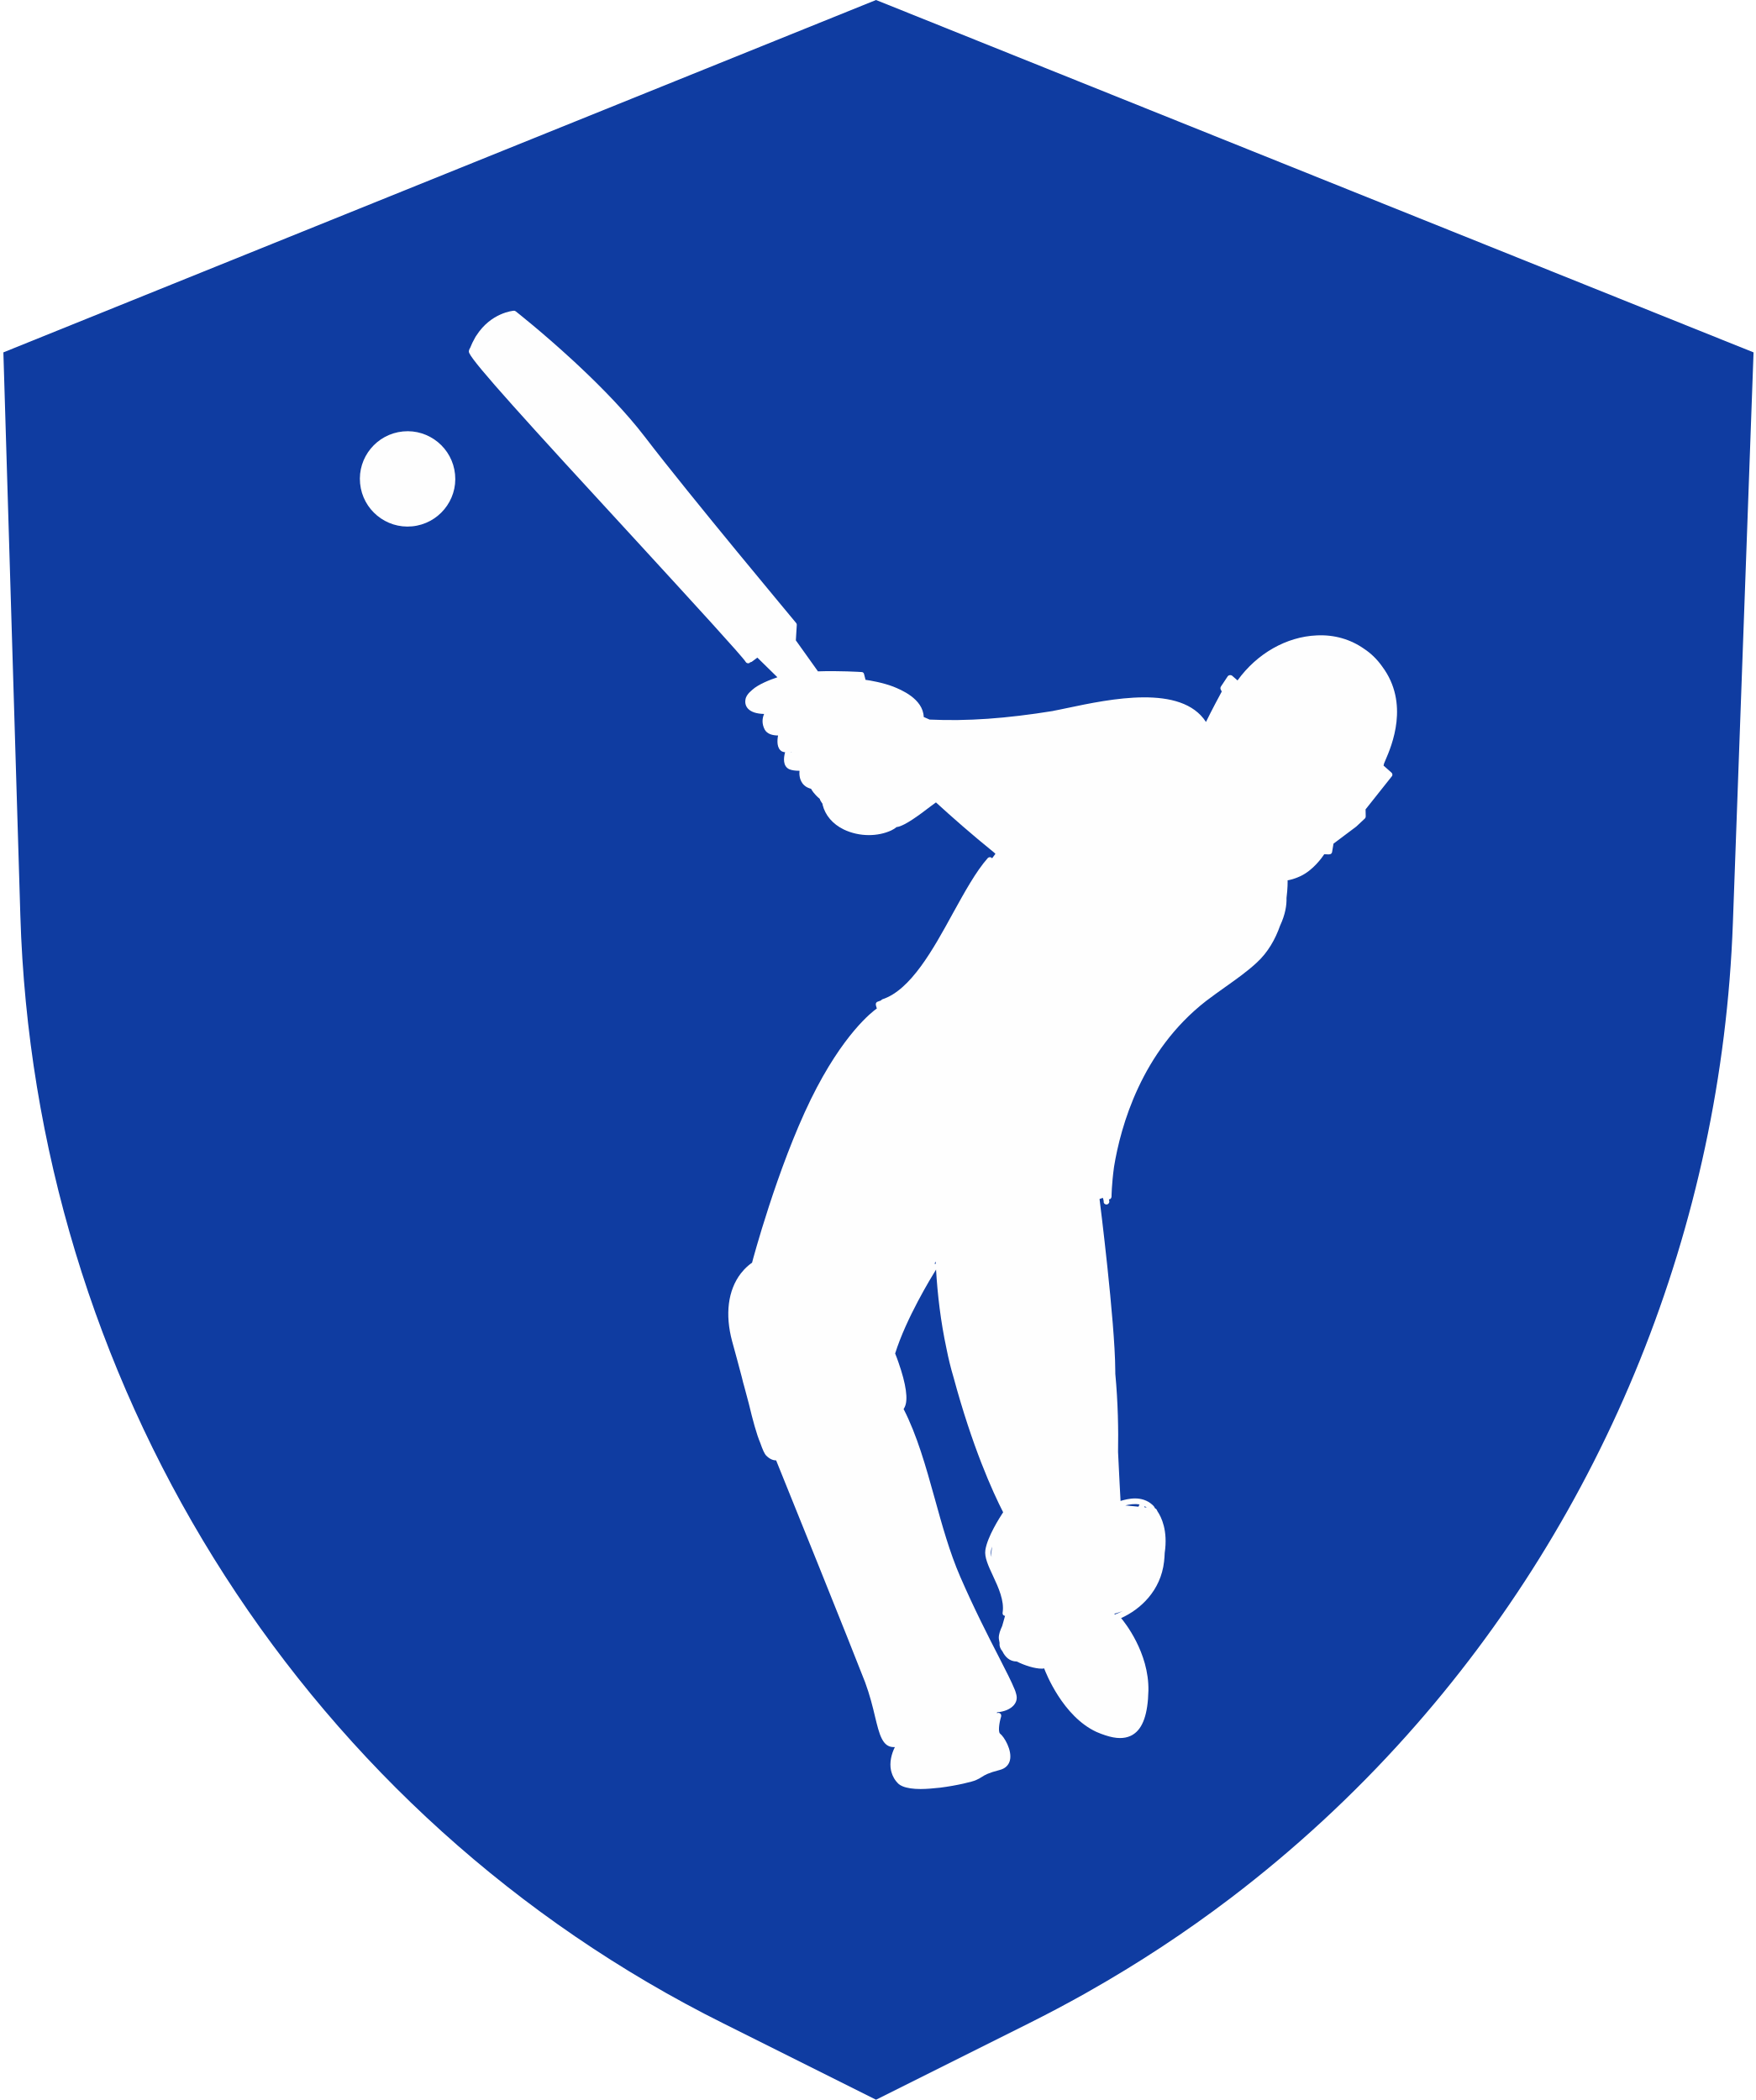
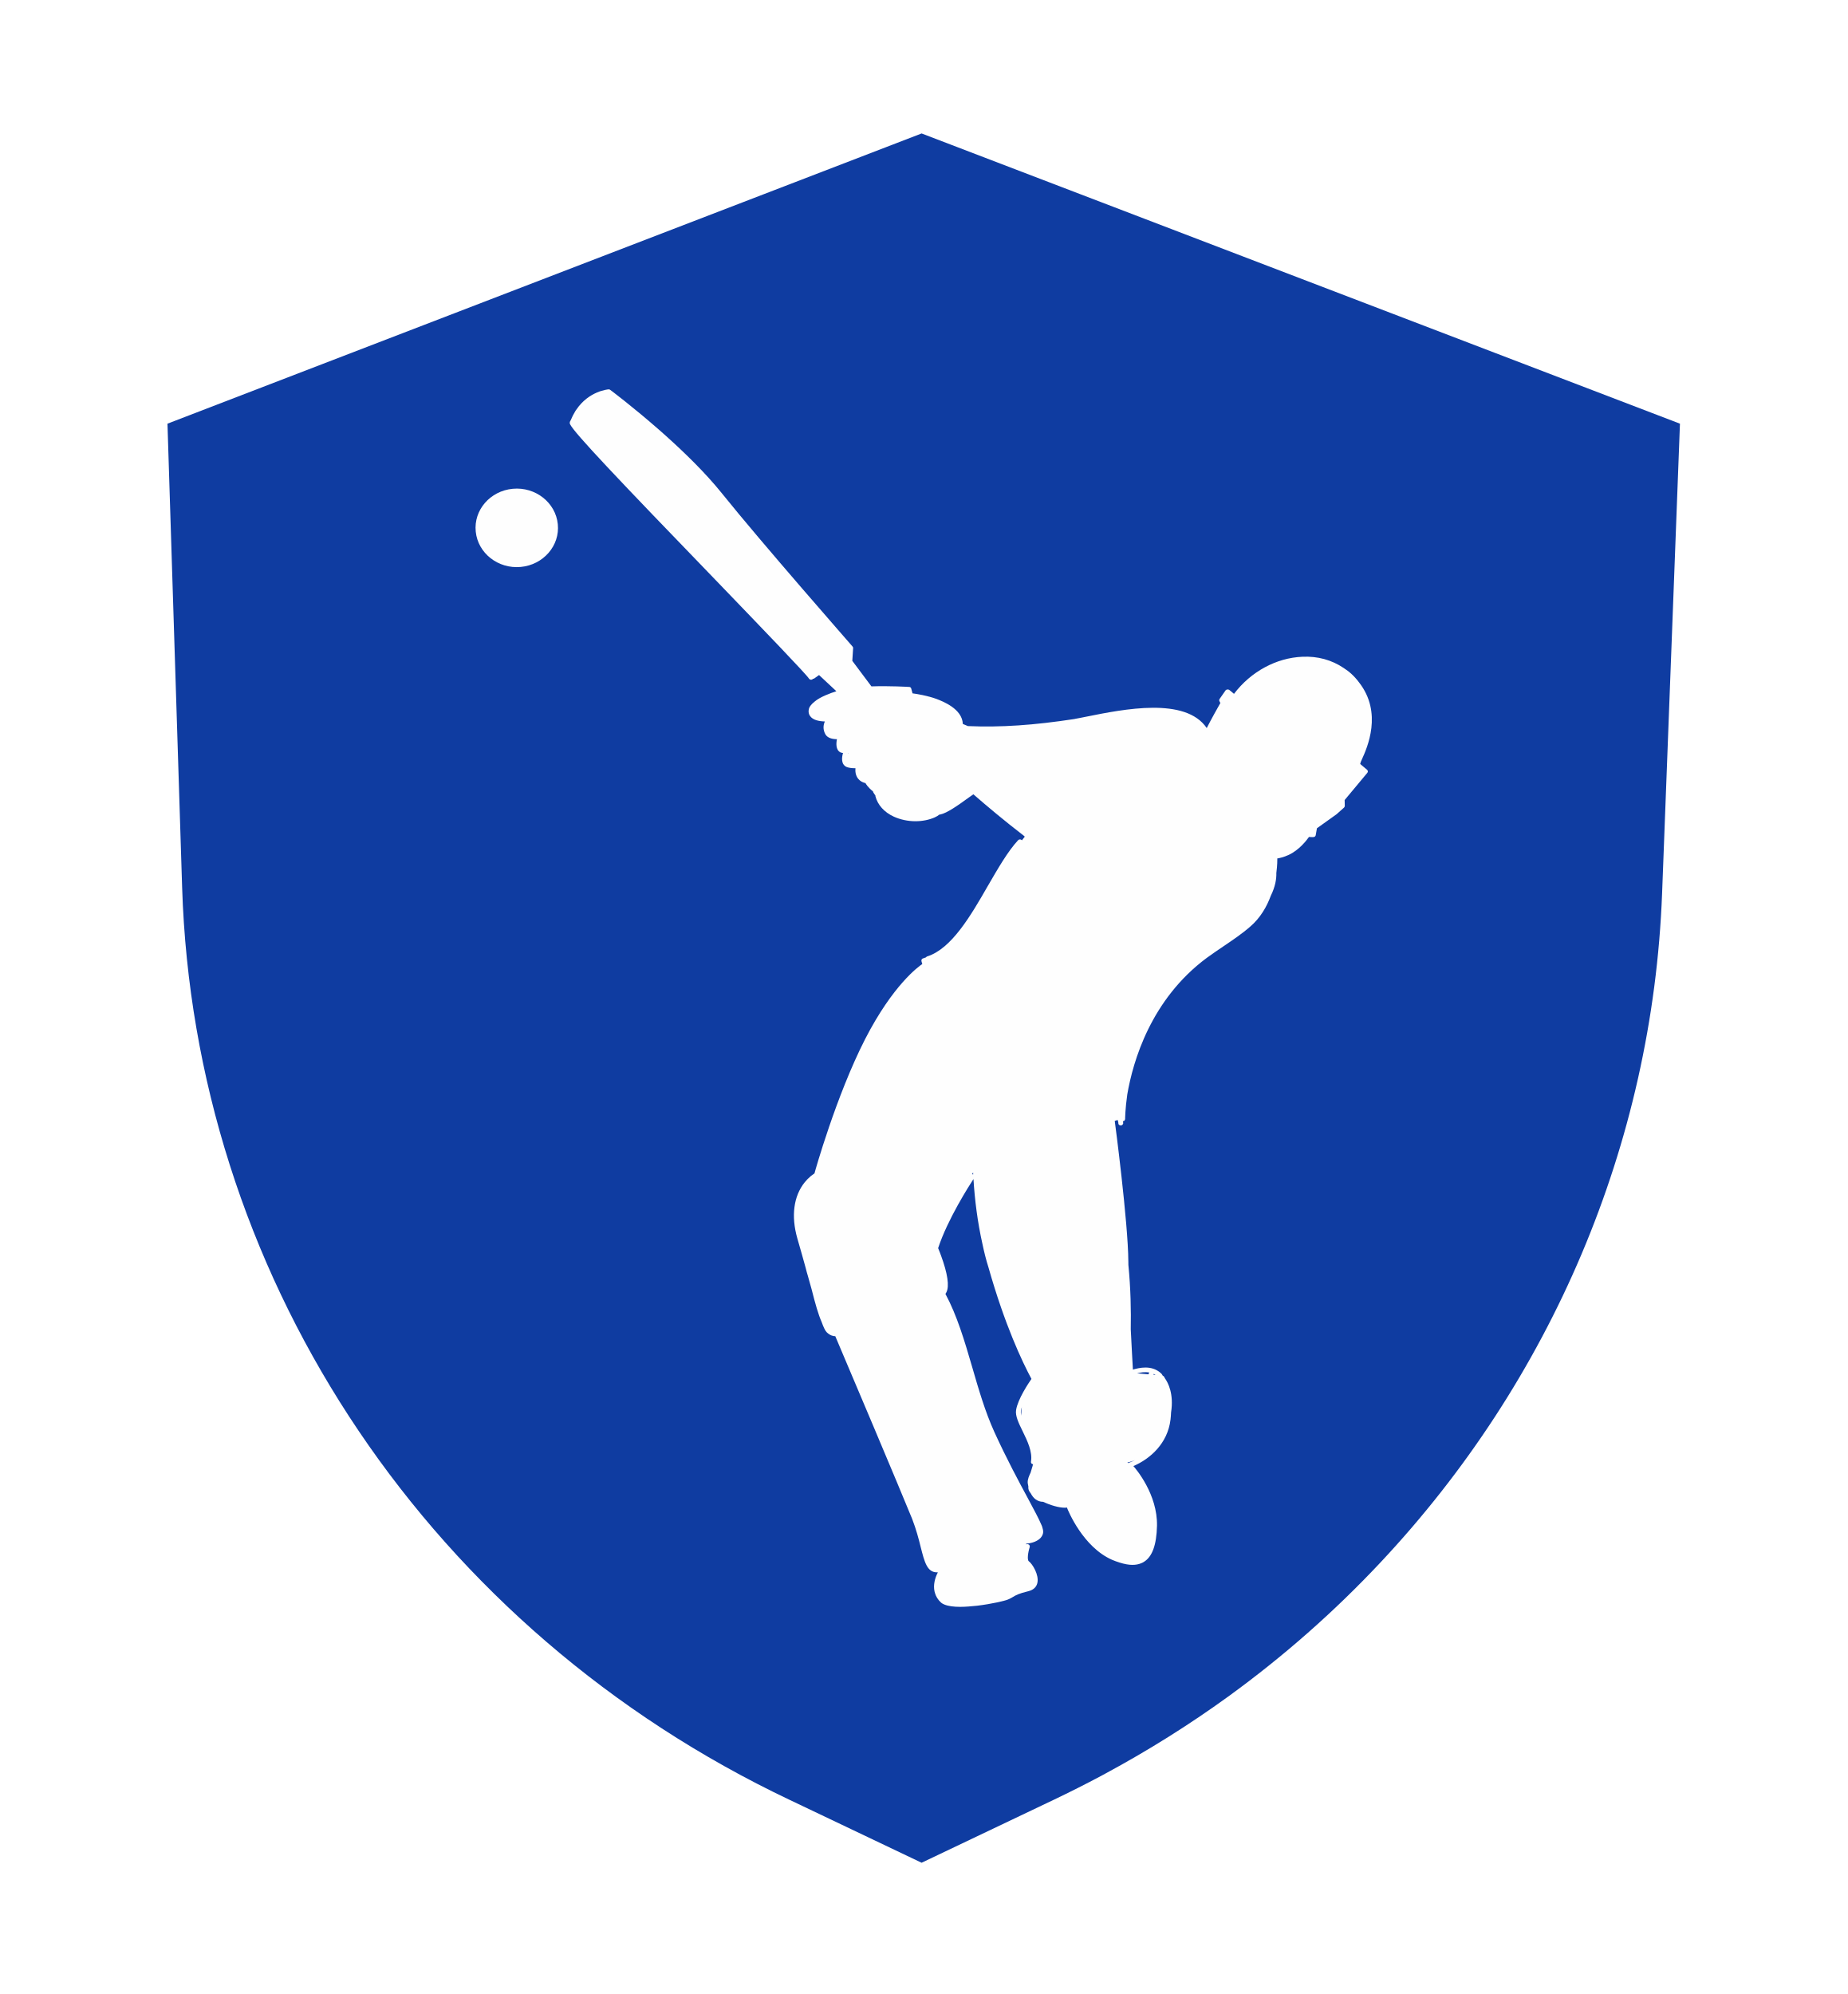
- <svg xmlns="http://www.w3.org/2000/svg" width="397" height="475" viewBox="0 0 397 475" fill="none">
-   <path d="M396.546 79.706L394.952 123.825L391.874 208.731C389.378 277.63 362.795 342.615 318.093 392.561C306.11 405.962 292.807 418.276 278.328 429.303C268.159 437.031 257.395 444.122 246.094 450.51C245.786 450.686 245.478 450.862 245.17 451.038C241.08 453.324 236.936 455.523 232.714 457.634L198.105 474.939L163.496 457.634C162.089 456.93 160.693 456.216 159.307 455.501C66.453 407.249 7.756 311.667 4.601 207.071L0.764 79.706L198.105 0L396.546 79.706Z" fill="#0F3CA1" />
-   <path d="M312.865 173.158C312.904 173.089 312.927 173.032 312.927 172.952C312.927 172.814 313.134 172.342 313.318 171.907C314.701 168.71 318.812 159.108 312.563 150.751C312.561 150.748 312.559 150.744 312.556 150.74C311.364 149.052 309.987 147.757 308.503 146.774C305.44 144.613 301.756 143.524 297.765 143.721C290.941 144.013 284.269 147.789 279.854 153.906L278.607 152.82C278.481 152.724 278.291 152.684 278.109 152.707C277.925 152.724 277.753 152.82 277.654 152.946L276.071 155.328C275.962 155.532 275.95 155.806 276.071 155.987L276.278 156.404L276.286 156.419C275.736 157.441 273.926 160.813 272.719 163.3C267.162 154.705 251.036 158.101 241.257 160.167C240.148 160.395 239.129 160.624 238.214 160.785C238.195 160.791 238.184 160.804 238.166 160.811C227.43 162.538 218.767 163.151 210.222 162.762C209.759 162.549 209.317 162.355 208.892 162.176C208.892 162.176 208.892 162.175 208.892 162.175C208.732 158.021 203.693 155.987 201.97 155.294C199.664 154.413 196.808 153.91 195.73 153.773L195.407 152.513C195.395 152.44 195.372 152.373 195.34 152.313V152.311H195.339C195.242 152.13 195.063 152.013 194.859 152.013C194.582 151.994 189.761 151.686 184.974 151.856L179.972 144.845L180.187 141.315C180.187 141.15 180.131 141 179.993 140.862C179.788 140.581 156.26 112.458 145.806 98.784C141.635 93.334 136.192 87.755 131.138 83.001C130.591 82.475 130.063 81.977 129.581 81.546C129.548 81.517 129.515 81.487 129.482 81.458C122.545 75.065 116.733 70.505 116.631 70.428C116.516 70.326 116.357 70.265 116.218 70.281C115.953 70.3 111.055 70.744 107.759 75.851C107.609 76.054 107.482 76.257 107.387 76.461C107.002 77.126 106.644 77.858 106.325 78.673C106.132 78.965 106.027 79.267 106.027 79.53C106.027 79.612 106.072 79.758 106.153 79.931C107.405 82.448 118.056 94.269 145.071 123.601C156.835 136.431 167.957 148.554 168.622 149.707C168.736 149.901 168.954 150.028 169.183 150.028C169.298 150.028 169.41 149.998 169.516 149.938C169.563 149.901 169.617 149.857 169.617 149.791H169.666C169.779 149.791 169.907 149.748 170.021 149.676L171.272 148.746L175.803 153.19C174.176 153.736 171.502 154.767 170.101 156.046C170.095 156.051 170.091 156.057 170.086 156.062C169.196 156.792 168.632 157.566 168.563 158.335C168.449 159.148 168.703 159.841 169.205 160.349C169.906 161.058 171.084 161.444 172.793 161.49C172.395 162.393 172.207 163.669 172.946 165.05C173.503 166.019 174.673 166.353 175.951 166.362C175.735 167.481 175.61 169.299 176.86 169.981C177.048 170.068 177.284 170.119 177.543 170.153C177.541 170.159 177.539 170.163 177.537 170.169C177.171 171.478 177.033 173.28 178.457 173.983C179.055 174.234 179.832 174.34 180.694 174.34H180.784C180.79 174.34 180.795 174.34 180.801 174.34C180.746 174.829 180.648 176.534 181.888 177.64C182.269 177.999 182.796 178.26 183.431 178.428C183.439 178.443 183.439 178.458 183.449 178.472C183.481 178.57 184.066 179.616 185.387 180.699C185.395 180.775 185.412 180.852 185.446 180.928C185.614 181.241 185.805 181.537 186.011 181.821C186.008 181.886 186.005 181.951 186.02 182.019C186.604 184.411 188.315 186.419 190.827 187.631C192.55 188.455 194.535 188.894 196.484 188.894C198.263 188.894 200.033 188.537 201.547 187.836C202.027 187.613 202.431 187.344 202.783 187.049C202.811 187.053 202.837 187.064 202.865 187.064C202.901 187.064 202.947 187.04 202.994 187.04C204.702 186.687 207.63 184.548 210.442 182.39C210.906 182.041 211.383 181.686 211.656 181.499C215.182 184.729 219.75 188.75 224.838 192.866C225.011 193.033 225.106 193.128 225.106 193.128C225.106 193.128 224.828 193.497 224.353 194.142C224.328 194.114 224.313 194.081 224.283 194.057C224.052 193.821 223.628 193.821 223.375 194.085C220.673 197.143 218.149 201.759 215.435 206.664C210.999 214.78 205.933 223.943 199.538 226.033C199.41 226.085 199.311 226.179 199.236 226.287C198.811 226.457 198.562 226.539 198.562 226.539C198.242 226.594 197.989 226.92 198.06 227.266C198.07 227.334 198.127 227.631 198.285 228.11C197.342 228.769 190.633 233.818 183.356 248.668C175.725 264.31 170.134 285.318 170.091 285.535C170.086 285.556 170.091 285.576 170.088 285.597C170.073 285.608 170.058 285.618 170.043 285.63C169.435 286.055 168.861 286.547 168.311 287.127C168.225 287.202 168.181 287.248 168.141 287.317C168.132 287.329 168.124 287.34 168.117 287.353C168.116 287.354 168.115 287.355 168.115 287.356C167.885 287.599 167.726 287.797 167.54 288.027C164.604 291.843 163.927 297.316 165.568 303.399C166.361 306.207 167.06 308.931 167.76 311.531C167.933 312.313 168.139 313.037 168.335 313.736C168.691 315.079 169.022 316.323 169.336 317.488C170.258 321.349 171.107 324.447 171.929 326.383C172.47 327.947 172.913 328.901 173.293 329.262C174.188 330.158 174.99 330.33 175.518 330.33C177.422 334.978 192.812 373.174 195.635 380.513C196.692 383.375 197.37 386.1 197.886 388.312C198.85 392.269 199.527 395.179 202.11 395.179H202.362C201.591 396.736 201.11 398.652 201.49 400.441C201.501 400.536 201.535 400.665 201.591 400.809V400.833C201.845 401.77 202.362 402.709 203.199 403.501C203.44 403.7 203.727 403.89 204.048 404.016C205.058 404.465 206.54 404.66 208.191 404.66C209.593 404.66 211.13 404.51 212.632 404.35C216.444 403.871 219.988 402.979 220.69 402.651C221.281 402.397 221.653 402.169 222.026 401.931C222.744 401.471 223.478 401.02 225.981 400.377C227.632 399.986 228.224 398.92 228.397 398.095C228.884 395.866 227.103 392.856 226.151 392.128C225.705 391.754 225.918 389.797 226.395 388.264C226.491 387.907 226.303 387.559 225.981 387.465C225.786 387.399 225.6 387.425 225.454 387.509C225.461 387.432 225.467 387.362 225.473 387.301C227.127 387.173 228.502 386.583 229.274 385.683C229.814 385.034 230.01 384.329 229.882 383.558C229.852 383.356 229.787 383.111 229.703 382.844C229.646 382.614 229.563 382.372 229.447 382.117C229.437 382.096 229.426 382.072 229.416 382.05C228.774 380.436 227.535 378.031 225.893 374.807C223.547 370.24 220.307 363.923 217.138 356.624C214.739 351.094 213.025 344.901 211.372 338.915C209.329 331.547 207.366 324.606 204.337 318.703C204.428 318.578 204.52 318.451 204.59 318.264C205.413 316.608 204.91 313.09 203.176 308.15C202.971 307.573 202.73 306.879 202.43 306.15C202.429 306.148 202.429 306.147 202.428 306.145C204.91 298.219 210.526 289.022 211.677 287.163C212.007 292.808 212.72 298.901 214.037 305.052C214.465 307.204 214.98 309.362 215.605 311.436C215.606 311.437 215.606 311.438 215.606 311.44C219.877 327.275 224.448 337.357 226.85 342.059C226.074 343.237 223.294 347.581 222.831 350.593C222.578 352.214 223.501 354.187 224.563 356.465C225.787 359.09 227.163 362.092 226.727 364.78C226.662 365.13 226.899 365.455 227.244 365.488H227.28L226.636 367.776C226.209 368.73 225.856 369.57 225.866 370.508C225.866 370.508 225.903 370.981 226.048 371.638C226.045 371.648 226.041 371.66 226.039 371.67C225.968 372.276 226.169 372.902 226.694 373.528C227.278 374.715 228.262 375.803 229.921 375.815C229.922 375.815 229.922 375.815 229.923 375.815C231.8 376.746 234.013 377.433 235.576 377.433C235.765 377.433 235.953 377.433 236.12 377.363C236.494 378.388 240.36 388.213 247.923 391.732C248.612 392.034 249.273 392.29 249.921 392.497C251.171 392.914 252.297 393.131 253.268 393.131C254.145 393.131 254.926 392.975 255.613 392.662C255.85 392.57 256.037 392.451 256.232 392.331C258.459 390.936 259.583 387.671 259.701 382.395C259.859 373.77 254.219 366.811 253.525 365.998C257.903 364.024 262.499 359.796 263.241 353.215C263.319 352.536 263.359 351.891 263.384 351.263C264.143 346.188 262.623 343.126 261.755 341.852C261.643 341.612 261.563 341.464 261.547 341.434C261.463 341.329 261.366 341.229 261.242 341.192C261.222 341.171 261.208 341.157 261.208 341.157C261.204 341.155 261.2 341.155 261.196 341.153C261.048 340.831 260.865 340.588 260.674 340.438C258.206 338.141 254.97 339.035 253.411 339.494H253.4C253.31 337.828 253.075 333.529 252.836 328.433C252.929 323.45 252.828 317.293 252.216 310.751C252.211 310.438 252.207 310.128 252.204 309.829C252.148 299.051 248.698 271.502 248.647 271.204L249.4 270.94C249.525 271.31 249.587 271.583 249.589 271.732C249.525 272.082 249.755 272.391 250.126 272.437C250.149 272.437 250.162 272.452 250.218 272.452C250.518 272.452 250.793 272.199 250.855 271.901C250.871 271.792 250.845 271.576 250.773 271.279C250.894 271.27 251.006 271.24 251.109 271.186C251.134 271.166 251.148 271.137 251.17 271.114C251.175 271.109 251.178 271.103 251.183 271.098C251.224 271.05 251.262 271.001 251.289 270.946C251.305 270.913 251.315 270.878 251.325 270.842C251.34 270.795 251.35 270.749 251.353 270.7C251.354 270.686 251.361 270.675 251.361 270.661C251.361 270.596 251.379 267.948 251.926 263.926C253.421 254.789 258.108 237.812 272.725 226.424C274.191 225.308 275.641 224.276 277.045 223.278C279.581 221.475 281.975 219.784 284.091 217.838C286.771 215.424 288.437 212.341 289.475 209.381C290.666 206.836 290.983 204.728 290.931 203.107C291.209 200.926 291.185 199.41 291.185 199.245C291.182 199.204 291.166 199.168 291.156 199.129C291.849 199.007 292.763 198.768 293.762 198.316C293.864 198.27 293.975 198.232 294.073 198.183C296.963 196.829 298.986 193.939 299.469 193.215C299.884 193.247 300.209 193.259 300.411 193.259C300.561 193.259 300.635 193.237 300.649 193.237C300.959 193.237 301.196 193.006 301.238 192.719L301.555 190.825L306.684 186.98C306.696 186.971 306.702 186.957 306.714 186.947C306.72 186.942 306.726 186.94 306.732 186.934C306.776 186.934 306.776 186.916 306.776 186.894L308.659 185.133C308.784 185.008 308.843 184.824 308.843 184.654L308.808 183.073L314.73 175.614C314.972 175.35 314.912 174.96 314.648 174.74L312.865 173.158ZM258.798 340.9C258.829 340.83 258.839 340.758 258.843 340.686C259.01 340.766 259.172 340.863 259.331 340.978L258.788 340.926C258.791 340.92 258.797 340.904 258.798 340.9ZM178.892 170.169C178.892 170.161 178.896 170.154 178.898 170.146C178.948 170.14 179.001 170.132 179.052 170.126C178.997 170.155 178.937 170.188 178.873 170.226C178.879 170.208 178.886 170.185 178.892 170.169ZM202.11 394.469C202.112 394.469 202.113 394.469 202.115 394.469L202.11 394.508V394.469ZM211.334 285.84L211.582 285.347C211.591 285.526 211.598 285.705 211.607 285.886C211.517 285.848 211.426 285.833 211.334 285.84ZM224.109 350.776C224.154 350.477 224.234 350.156 224.329 349.828C224.212 350.641 224.16 351.44 224.219 352.183C224.094 351.664 224.039 351.187 224.109 350.776ZM252.163 365.169C252.029 365.065 251.952 365.014 251.952 365.014C251.952 365.014 252.739 364.864 253.903 364.379C253.321 364.684 252.739 364.947 252.163 365.169ZM257.701 340.304C257.668 340.349 257.631 340.392 257.61 340.446C257.607 340.453 257.553 340.585 257.455 340.798L254.476 340.513C255.383 340.289 256.548 340.08 257.701 340.304Z" fill="#FEFEFE" />
-   <path d="M91.133 97.589C85.196 98.162 80.85 103.443 81.433 109.359C82.008 115.286 87.287 119.628 93.198 119.055C99.119 118.488 103.494 113.204 102.906 107.29C102.333 101.361 97.039 97.012 91.133 97.589Z" fill="#FEFEFE" />
+ <svg xmlns="http://www.w3.org/2000/svg" width="706" height="762" viewBox="0 0 706 762" fill="none">
+   <path d="M642 161.905L639.672 223.292L635.176 341.433C631.532 437.3 592.709 527.722 527.427 597.217C509.927 615.864 490.5 632.997 469.355 648.34C454.503 659.094 438.785 668.961 422.28 677.849C421.83 678.093 421.38 678.338 420.931 678.583C414.958 681.765 408.905 684.824 402.74 687.761L352.197 711.839L301.654 687.761C299.599 686.782 297.56 685.788 295.537 684.794C159.932 617.654 74.212 484.661 69.603 339.123L64 161.905L352.197 51L642 161.905Z" fill="#0F3CA1" />
+   <path d="M519.79 291.935C519.847 291.84 519.88 291.76 519.88 291.649C519.88 291.456 520.183 290.8 520.452 290.195C522.472 285.747 528.475 272.386 519.349 260.758C519.346 260.753 519.343 260.748 519.339 260.743C517.598 258.394 515.587 256.593 513.419 255.225C508.947 252.217 503.566 250.702 497.738 250.977C487.772 251.383 478.029 256.637 471.581 265.148L469.76 263.636C469.575 263.504 469.298 263.447 469.032 263.48C468.764 263.504 468.513 263.636 468.368 263.813L466.056 267.127C465.896 267.411 465.88 267.792 466.056 268.044L466.358 268.624L466.37 268.645C465.567 270.066 462.923 274.759 461.16 278.219C453.046 266.26 429.495 270.984 415.213 273.86C413.594 274.177 412.106 274.495 410.77 274.72C410.742 274.728 410.725 274.747 410.699 274.756C395.02 277.159 382.37 278.011 369.89 277.471C369.214 277.174 368.569 276.904 367.948 276.655C367.948 276.654 367.948 276.654 367.948 276.653C367.714 270.873 360.355 268.044 357.84 267.079C354.472 265.854 350.3 265.154 348.726 264.963L348.254 263.21C348.237 263.109 348.204 263.015 348.157 262.931V262.928H348.155C348.014 262.677 347.752 262.513 347.454 262.513C347.049 262.488 340.009 262.059 333.018 262.296L325.714 252.54L326.027 247.628C326.027 247.399 325.946 247.191 325.744 246.998C325.444 246.608 291.084 207.477 275.817 188.45C269.726 180.868 261.777 173.104 254.396 166.489C253.597 165.757 252.826 165.064 252.122 164.465C252.075 164.424 252.026 164.383 251.978 164.343C241.847 155.448 233.36 149.102 233.21 148.995C233.043 148.854 232.81 148.768 232.608 148.791C232.219 148.817 225.066 149.434 220.254 156.541C220.035 156.823 219.849 157.106 219.71 157.389C219.149 158.314 218.625 159.333 218.159 160.468C217.877 160.873 217.725 161.294 217.725 161.659C217.725 161.774 217.79 161.978 217.908 162.218C219.736 165.719 235.291 182.167 274.744 222.981C291.925 240.833 308.167 257.701 309.138 259.305C309.305 259.575 309.623 259.753 309.957 259.753C310.125 259.753 310.288 259.71 310.443 259.627C310.512 259.575 310.592 259.514 310.592 259.422H310.663C310.828 259.422 311.014 259.362 311.18 259.262L313.007 257.968L319.625 264.151C317.248 264.911 313.344 266.346 311.297 268.126C311.289 268.133 311.284 268.141 311.275 268.148C309.976 269.164 309.152 270.241 309.051 271.311C308.885 272.441 309.256 273.406 309.99 274.113C311.013 275.1 312.734 275.636 315.229 275.701C314.648 276.957 314.374 278.733 315.452 280.654C316.265 282.002 317.974 282.467 319.841 282.479C319.526 284.036 319.343 286.566 321.168 287.514C321.443 287.636 321.788 287.707 322.165 287.755C322.162 287.763 322.161 287.768 322.158 287.776C321.622 289.598 321.421 292.105 323.501 293.083C324.374 293.433 325.509 293.58 326.767 293.58H326.9C326.907 293.58 326.916 293.58 326.923 293.58C326.844 294.261 326.701 296.633 328.512 298.172C329.068 298.671 329.838 299.035 330.765 299.268C330.777 299.289 330.777 299.311 330.791 299.33C330.838 299.467 331.692 300.922 333.621 302.429C333.633 302.535 333.658 302.642 333.707 302.747C333.953 303.182 334.231 303.595 334.533 303.989C334.529 304.08 334.523 304.17 334.545 304.264C335.398 307.593 337.897 310.387 341.566 312.073C344.083 313.22 346.982 313.83 349.827 313.83C352.426 313.83 355.01 313.335 357.221 312.359C357.922 312.048 358.513 311.674 359.027 311.264C359.067 311.27 359.105 311.284 359.146 311.284C359.198 311.284 359.266 311.252 359.335 311.252C361.829 310.76 366.104 307.784 370.212 304.782C370.889 304.296 371.586 303.802 371.984 303.542C377.134 308.035 383.805 313.631 391.235 319.358C391.488 319.591 391.626 319.722 391.626 319.722C391.626 319.722 391.221 320.235 390.527 321.134C390.491 321.095 390.469 321.048 390.424 321.015C390.088 320.687 389.468 320.687 389.099 321.054C385.153 325.309 381.467 331.732 377.503 338.556C371.025 349.849 363.627 362.598 354.288 365.506C354.1 365.579 353.956 365.71 353.847 365.86C353.226 366.097 352.862 366.212 352.862 366.212C352.394 366.288 352.025 366.741 352.129 367.223C352.144 367.317 352.227 367.731 352.457 368.397C351.08 369.314 341.283 376.34 330.656 397.002C319.511 418.766 311.346 447.997 311.282 448.3C311.275 448.329 311.283 448.356 311.279 448.385C311.256 448.401 311.235 448.415 311.212 448.431C310.325 449.022 309.487 449.707 308.684 450.514C308.558 450.618 308.494 450.682 308.435 450.779C308.422 450.796 308.411 450.811 308.4 450.829C308.399 450.831 308.398 450.832 308.397 450.834C308.061 451.171 307.829 451.447 307.558 451.766C303.269 457.077 302.281 464.692 304.678 473.155C305.836 477.062 306.857 480.854 307.878 484.471C308.132 485.559 308.433 486.566 308.719 487.539C309.238 489.407 309.722 491.138 310.181 492.76C311.526 498.132 312.767 502.443 313.967 505.136C314.758 507.312 315.405 508.64 315.959 509.142C317.266 510.388 318.438 510.628 319.209 510.628C321.99 517.096 344.465 570.242 348.588 580.453C350.132 584.436 351.122 588.227 351.875 591.305C353.283 596.811 354.271 600.86 358.044 600.86H358.412C357.286 603.026 356.583 605.693 357.138 608.181C357.154 608.314 357.205 608.494 357.286 608.694V608.728C357.657 610.031 358.412 611.338 359.635 612.439C359.986 612.717 360.405 612.981 360.874 613.156C362.349 613.78 364.513 614.052 366.924 614.052C368.972 614.052 371.216 613.844 373.41 613.621C378.976 612.954 384.153 611.713 385.178 611.257C386.04 610.904 386.584 610.586 387.128 610.255C388.178 609.615 389.249 608.988 392.905 608.093C395.316 607.549 396.18 606.065 396.433 604.917C397.144 601.817 394.543 597.627 393.153 596.616C392.502 596.094 392.813 593.372 393.509 591.239C393.65 590.742 393.375 590.258 392.905 590.126C392.62 590.035 392.348 590.071 392.135 590.189C392.145 590.081 392.154 589.984 392.163 589.899C394.578 589.721 396.586 588.899 397.713 587.647C398.503 586.745 398.788 585.763 398.602 584.69C398.558 584.409 398.462 584.069 398.34 583.697C398.258 583.377 398.136 583.041 397.967 582.686C397.952 582.656 397.935 582.622 397.921 582.592C396.984 580.347 395.174 577.001 392.776 572.515C389.35 566.159 384.618 557.37 379.991 547.214C376.486 539.519 373.984 530.903 371.57 522.573C368.586 512.322 365.719 502.663 361.295 494.45C361.429 494.275 361.563 494.099 361.665 493.839C362.868 491.535 362.132 486.641 359.601 479.766C359.301 478.964 358.949 477.997 358.511 476.983C358.51 476.981 358.509 476.979 358.508 476.977C362.132 465.949 370.334 453.151 372.015 450.565C372.498 458.42 373.539 466.897 375.462 475.456C376.086 478.45 376.838 481.452 377.752 484.338C377.752 484.34 377.753 484.342 377.754 484.344C383.991 506.377 390.666 520.406 394.175 526.948C393.04 528.587 388.98 534.631 388.304 538.822C387.935 541.078 389.283 543.822 390.834 546.992C392.622 550.646 394.631 554.823 393.994 558.563C393.899 559.049 394.245 559.501 394.749 559.548H394.802L393.861 562.732C393.237 564.059 392.722 565.227 392.737 566.533C392.737 566.533 392.791 567.19 393.003 568.104C392.999 568.119 392.993 568.135 392.99 568.15C392.886 568.993 393.179 569.863 393.946 570.735C394.8 572.386 396.236 573.9 398.659 573.917C398.66 573.917 398.66 573.917 398.661 573.917C401.402 575.212 404.635 576.168 406.917 576.168C407.193 576.168 407.468 576.168 407.712 576.07C408.257 577.497 413.904 591.167 424.949 596.064C425.955 596.484 426.92 596.84 427.867 597.128C429.692 597.708 431.337 598.01 432.755 598.01C434.036 598.01 435.176 597.794 436.179 597.357C436.525 597.231 436.799 597.064 437.083 596.898C440.336 594.957 441.978 590.413 442.15 583.073C442.381 571.071 434.143 561.389 433.13 560.257C439.524 557.511 446.236 551.627 447.32 542.47C447.433 541.526 447.492 540.628 447.528 539.755C448.636 532.693 446.416 528.433 445.149 526.66C444.986 526.326 444.869 526.119 444.845 526.079C444.722 525.932 444.582 525.793 444.399 525.742C444.37 525.712 444.351 525.693 444.351 525.693C444.345 525.69 444.338 525.69 444.332 525.687C444.117 525.24 443.849 524.901 443.571 524.693C439.966 521.497 435.241 522.741 432.963 523.379H432.948C432.816 521.061 432.472 515.079 432.123 507.989C432.26 501.055 432.112 492.488 431.218 483.385C431.211 482.949 431.205 482.519 431.201 482.102C431.119 467.106 426.081 428.773 426.006 428.359L427.106 427.991C427.288 428.507 427.379 428.886 427.383 429.094C427.288 429.58 427.624 430.011 428.166 430.075C428.199 430.075 428.219 430.095 428.301 430.095C428.738 430.095 429.141 429.743 429.23 429.329C429.254 429.177 429.215 428.877 429.111 428.464C429.287 428.45 429.451 428.409 429.602 428.334C429.638 428.305 429.659 428.266 429.69 428.234C429.698 428.227 429.702 428.218 429.71 428.211C429.77 428.144 429.824 428.077 429.864 428C429.888 427.954 429.902 427.906 429.917 427.856C429.938 427.789 429.954 427.725 429.959 427.657C429.96 427.638 429.97 427.623 429.97 427.603C429.97 427.513 429.996 423.828 430.794 418.233C432.977 405.519 439.823 381.896 461.169 366.051C463.31 364.498 465.428 363.062 467.479 361.673C471.182 359.164 474.679 356.812 477.769 354.105C481.682 350.746 484.115 346.455 485.631 342.337C487.37 338.796 487.834 335.863 487.758 333.607C488.164 330.572 488.129 328.463 488.129 328.234C488.125 328.176 488.1 328.127 488.086 328.072C489.098 327.902 490.434 327.57 491.892 326.941C492.041 326.877 492.203 326.824 492.346 326.755C496.566 324.873 499.522 320.851 500.226 319.844C500.833 319.888 501.307 319.904 501.603 319.904C501.822 319.904 501.929 319.874 501.95 319.874C502.402 319.874 502.749 319.552 502.81 319.153L503.272 316.518L510.764 311.167C510.782 311.155 510.79 311.136 510.807 311.122C510.815 311.114 510.824 311.112 510.833 311.103C510.898 311.103 510.898 311.079 510.898 311.049L513.647 308.598C513.831 308.424 513.916 308.167 513.916 307.932L513.865 305.732L522.514 295.353C522.868 294.985 522.78 294.443 522.395 294.137L519.79 291.935ZM440.831 525.335C440.876 525.237 440.891 525.137 440.897 525.038C441.14 525.149 441.376 525.284 441.608 525.443L440.816 525.371C440.82 525.362 440.829 525.34 440.831 525.335ZM324.136 287.776C324.136 287.766 324.143 287.755 324.144 287.745C324.218 287.737 324.295 287.726 324.369 287.717C324.289 287.757 324.202 287.804 324.108 287.856C324.117 287.831 324.127 287.799 324.136 287.776ZM358.044 599.872C358.046 599.872 358.049 599.872 358.051 599.873L358.044 599.927V599.872ZM371.514 448.724L371.877 448.037C371.889 448.287 371.9 448.536 371.913 448.787C371.782 448.735 371.649 448.714 371.514 448.724ZM390.17 539.077C390.237 538.661 390.354 538.215 390.492 537.758C390.321 538.888 390.246 540.001 390.331 541.034C390.149 540.313 390.069 539.649 390.17 539.077ZM431.141 559.104C430.945 558.958 430.833 558.888 430.833 558.888C430.833 558.888 431.982 558.679 433.682 558.005C432.833 558.429 431.982 558.794 431.141 559.104ZM439.228 524.506C439.18 524.569 439.127 524.628 439.096 524.703C439.091 524.713 439.013 524.897 438.869 525.193L434.519 524.797C435.843 524.485 437.544 524.194 439.228 524.506Z" fill="#FEFEFE" />
+   <path d="M195.973 186.787C187.303 187.584 180.956 194.932 181.807 203.164C182.647 211.412 190.355 217.453 198.988 216.656C207.635 215.867 214.024 208.515 213.165 200.285C212.33 192.035 204.598 185.985 195.973 186.787Z" fill="#FEFEFE" />
</svg>
